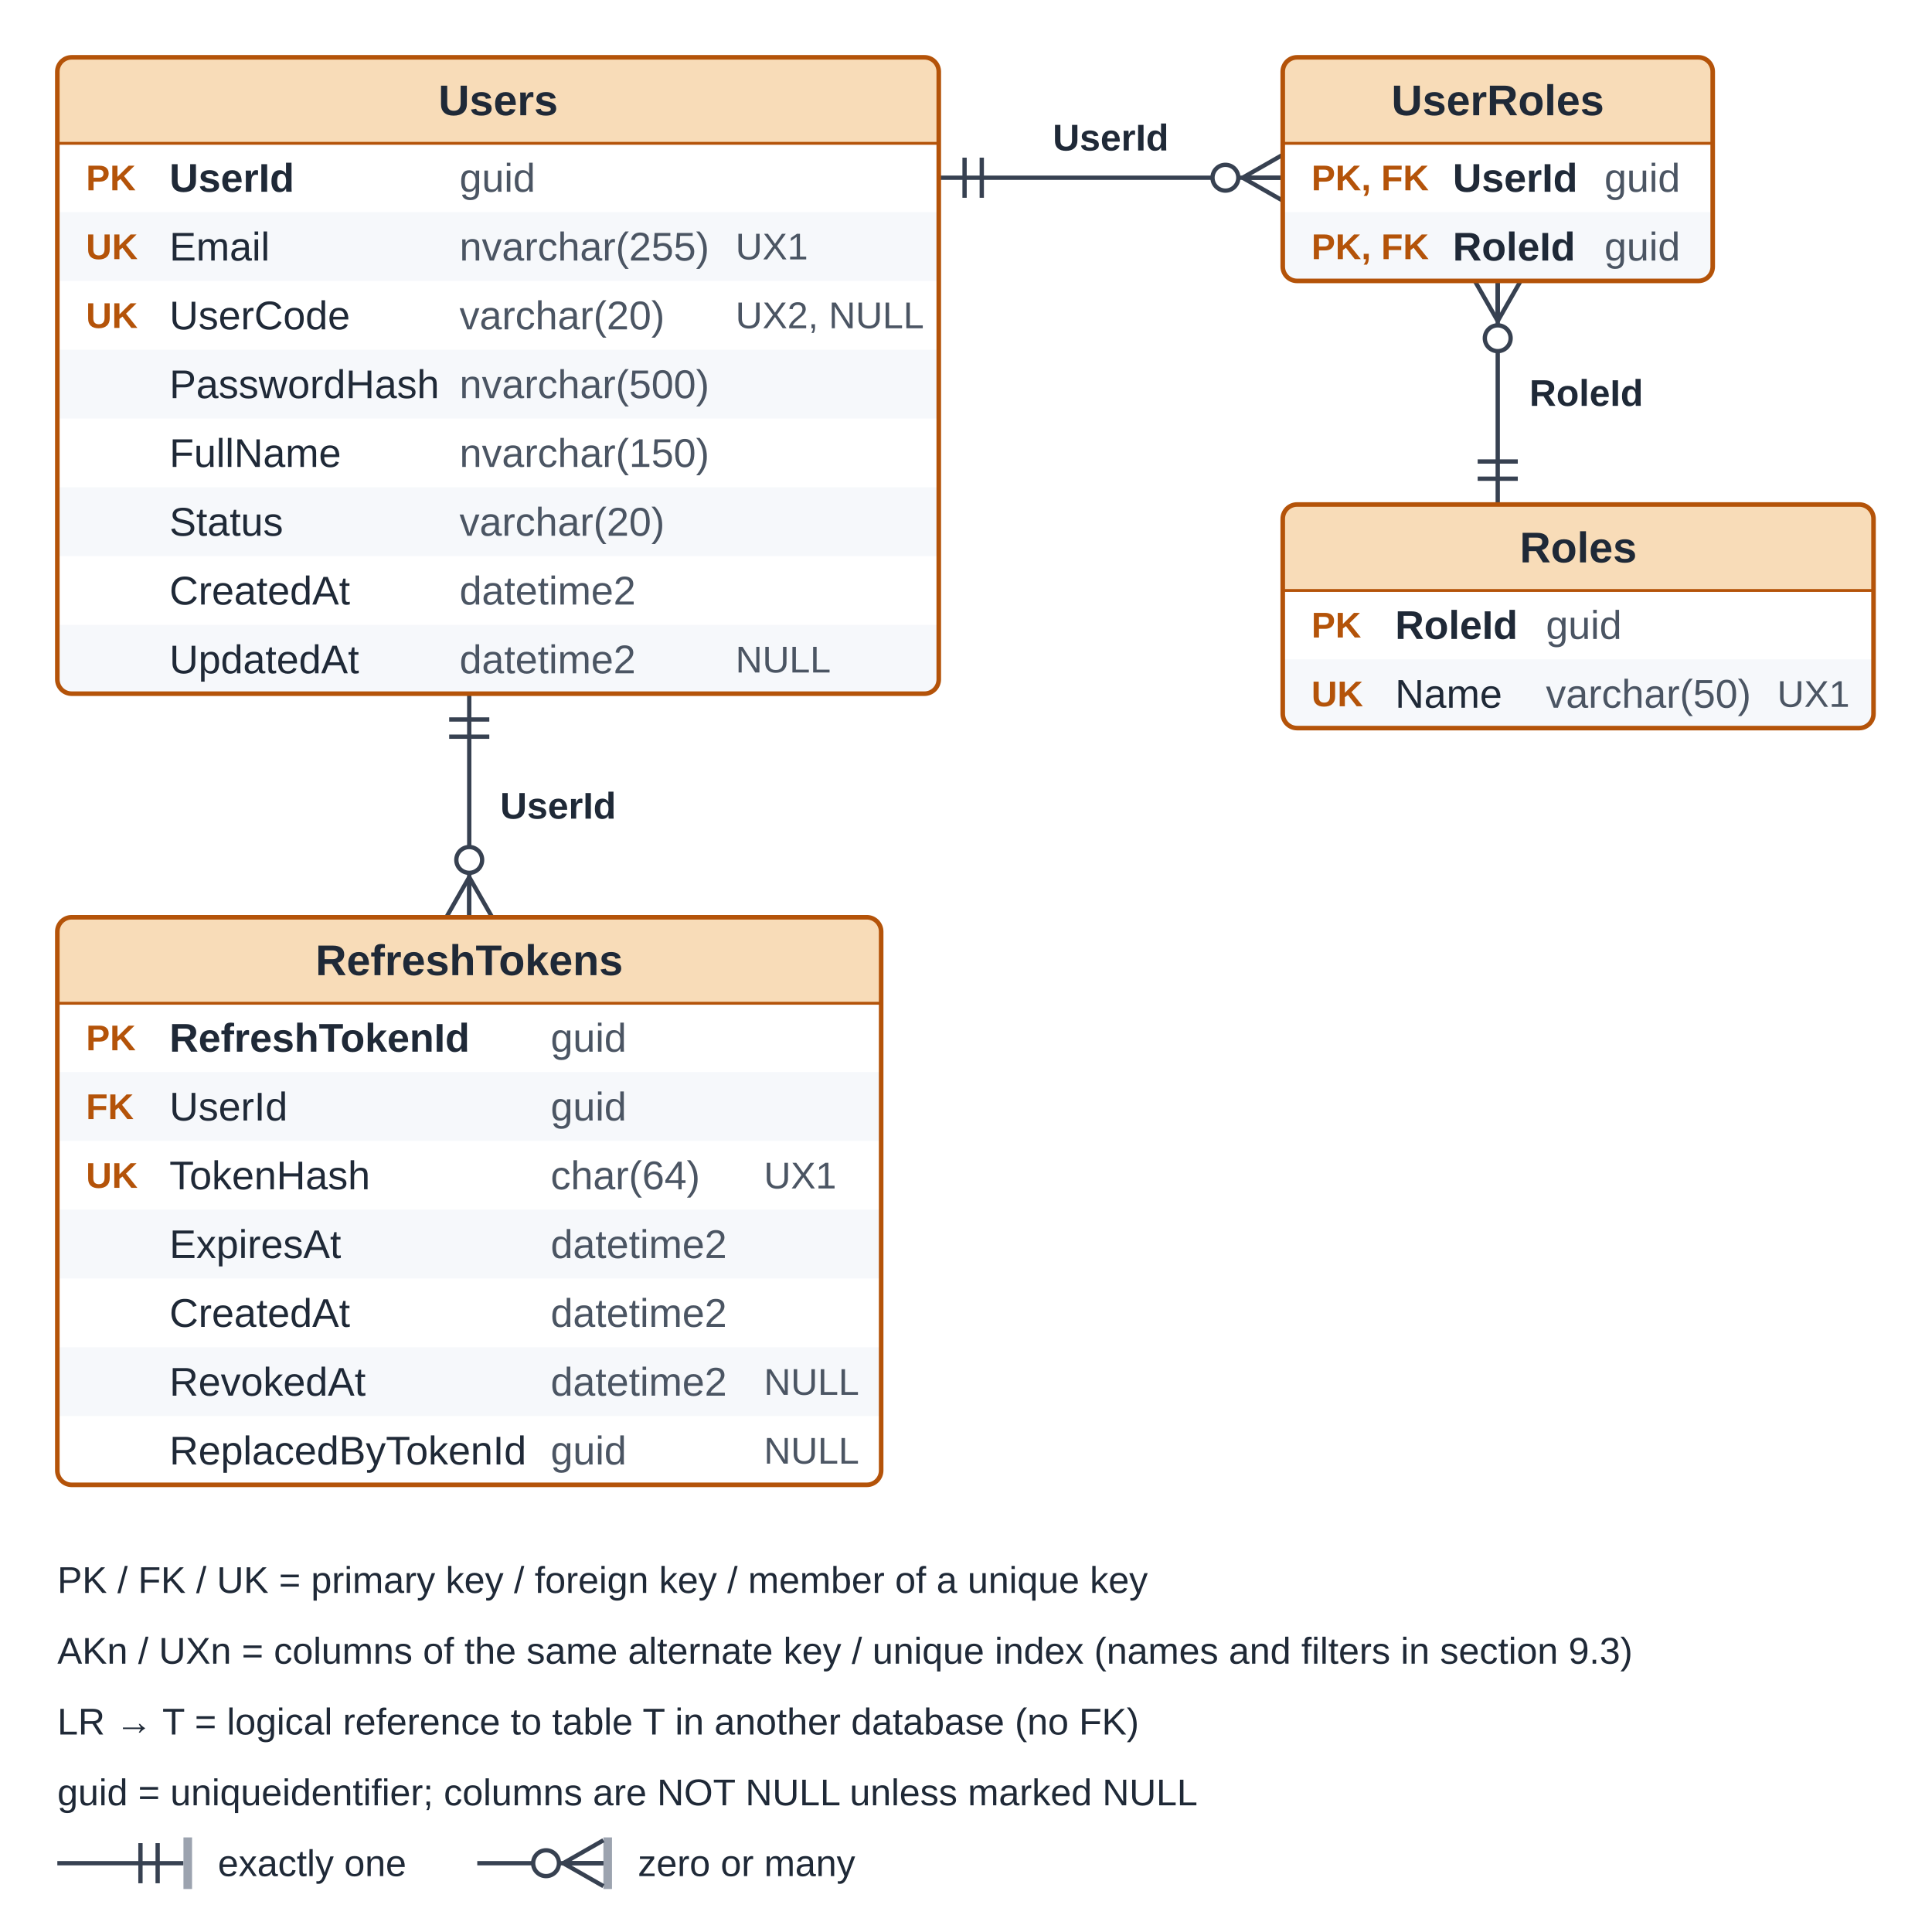
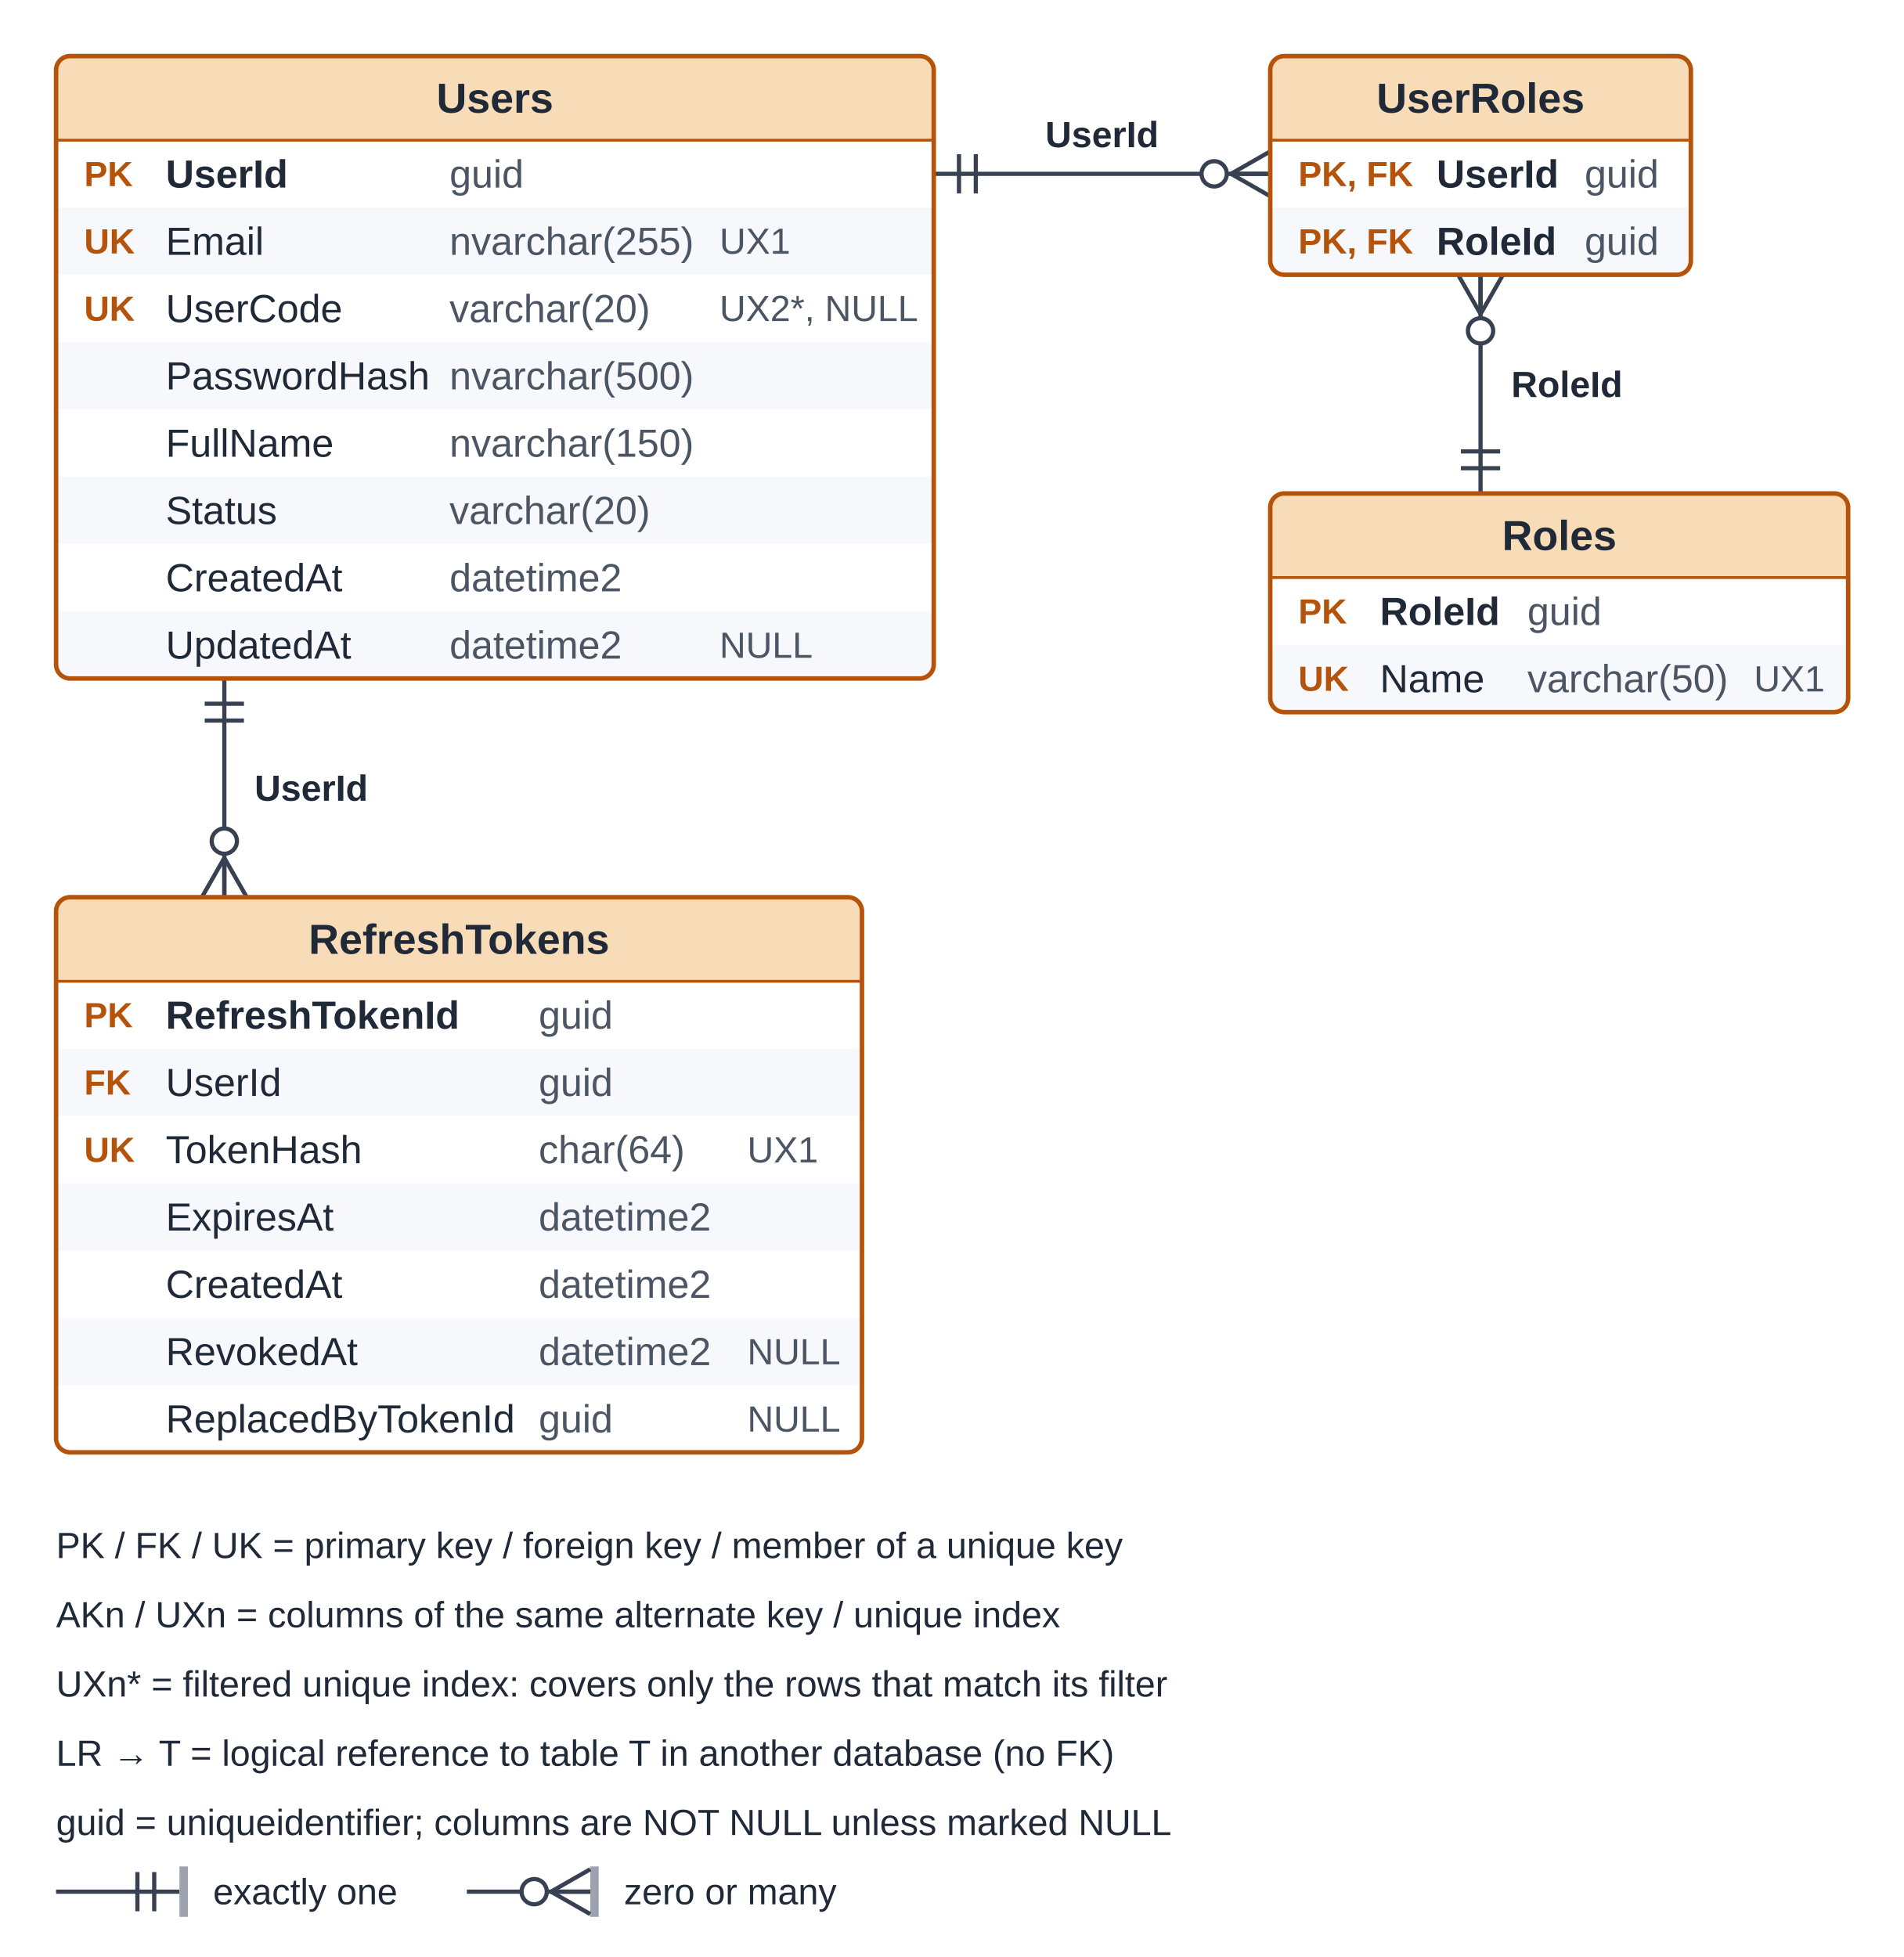
- <svg xmlns="http://www.w3.org/2000/svg" width="674" height="674" viewBox="0 0 674 674">
-   <rect width="674" height="674" fill="#FFFFFF" />
-   <path d="M327.5,62.0 L447.5,62.0" fill="none" stroke="#374151" stroke-width="1.5" />
-   <path d="M336.5,55.0 L336.5,69.0" stroke="#374151" stroke-width="1.5" fill="none" />
-   <path d="M342.5,55.0 L342.5,69.0" stroke="#374151" stroke-width="1.5" fill="none" />
-   <path d="M447.5,70.0 L433.5,62.0" stroke="#374151" stroke-width="1.5" fill="none" />
-   <path d="M447.5,62.0 L433.5,62.0" stroke="#374151" stroke-width="1.5" fill="none" />
-   <path d="M447.5,54.0 L433.5,62.0" stroke="#374151" stroke-width="1.5" fill="none" />
-   <circle cx="427.5" cy="62.0" r="4.5" fill="#FFFFFF" stroke="#374151" stroke-width="1.5" />
-   <path d="M522.5,176.0 L522.5,98.0" fill="none" stroke="#374151" stroke-width="1.5" />
-   <path d="M515.5,167.0 L529.5,167.0" stroke="#374151" stroke-width="1.5" fill="none" />
-   <path d="M515.5,161.0 L529.5,161.0" stroke="#374151" stroke-width="1.5" fill="none" />
-   <path d="M530.5,98.0 L522.5,112.0" stroke="#374151" stroke-width="1.5" fill="none" />
-   <path d="M522.5,98.0 L522.5,112.0" stroke="#374151" stroke-width="1.5" fill="none" />
-   <path d="M514.5,98.0 L522.5,112.0" stroke="#374151" stroke-width="1.5" fill="none" />
-   <circle cx="522.5" cy="118.0" r="4.5" fill="#FFFFFF" stroke="#374151" stroke-width="1.5" />
-   <path d="M163.7,242.0 L163.7,320.0" fill="none" stroke="#374151" stroke-width="1.5" />
-   <path d="M170.7,251.0 L156.7,251.0" stroke="#374151" stroke-width="1.5" fill="none" />
-   <path d="M170.7,257.0 L156.7,257.0" stroke="#374151" stroke-width="1.5" fill="none" />
-   <path d="M155.7,320.0 L163.7,306.0" stroke="#374151" stroke-width="1.5" fill="none" />
-   <path d="M163.7,320.0 L163.7,306.0" stroke="#374151" stroke-width="1.5" fill="none" />
-   <path d="M171.7,320.0 L163.7,306.0" stroke="#374151" stroke-width="1.5" fill="none" />
-   <circle cx="163.7" cy="300.0" r="4.5" fill="#FFFFFF" stroke="#374151" stroke-width="1.5" />
-   <rect x="20.0" y="20.0" width="307.5" height="222.0" rx="5" fill="#FFFFFF" />
-   <path d="M20.0,50.0 V25.0 Q20.0,20.0 25.0,20.0 H322.5 Q327.5,20.0 327.5,25.0 V50.0 Z" fill="#F8DCB8" />
-   <text x="173.8" y="40.2" font-family="'Segoe UI', Arial, Helvetica, sans-serif" font-size="15" font-weight="700" fill="#1F2937" text-anchor="middle">Users</text>
+ <svg xmlns="http://www.w3.org/2000/svg" width="679" height="698" viewBox="0 0 679 698">
+   <rect width="679" height="698" fill="#FFFFFF" />
+   <path d="M333.0,62.0 L453.0,62.0" fill="none" stroke="#374151" stroke-width="1.5" />
+   <path d="M342.0,55.0 L342.0,69.0" stroke="#374151" stroke-width="1.5" fill="none" />
+   <path d="M348.0,55.0 L348.0,69.0" stroke="#374151" stroke-width="1.5" fill="none" />
+   <path d="M453.0,70.0 L439.0,62.0" stroke="#374151" stroke-width="1.5" fill="none" />
+   <path d="M453.0,62.0 L439.0,62.0" stroke="#374151" stroke-width="1.5" fill="none" />
+   <path d="M453.0,54.0 L439.0,62.0" stroke="#374151" stroke-width="1.5" fill="none" />
+   <circle cx="433.0" cy="62.0" r="4.5" fill="#FFFFFF" stroke="#374151" stroke-width="1.5" />
+   <path d="M528.0,176.0 L528.0,98.0" fill="none" stroke="#374151" stroke-width="1.5" />
+   <path d="M521.0,167.0 L535.0,167.0" stroke="#374151" stroke-width="1.5" fill="none" />
+   <path d="M521.0,161.0 L535.0,161.0" stroke="#374151" stroke-width="1.5" fill="none" />
+   <path d="M536.0,98.0 L528.0,112.0" stroke="#374151" stroke-width="1.5" fill="none" />
+   <path d="M528.0,98.0 L528.0,112.0" stroke="#374151" stroke-width="1.5" fill="none" />
+   <path d="M520.0,98.0 L528.0,112.0" stroke="#374151" stroke-width="1.5" fill="none" />
+   <circle cx="528.0" cy="118.0" r="4.5" fill="#FFFFFF" stroke="#374151" stroke-width="1.5" />
+   <path d="M80.0,242.0 L80.0,320.0" fill="none" stroke="#374151" stroke-width="1.5" />
+   <path d="M87.0,251.0 L73.0,251.0" stroke="#374151" stroke-width="1.5" fill="none" />
+   <path d="M87.0,257.0 L73.0,257.0" stroke="#374151" stroke-width="1.5" fill="none" />
+   <path d="M72.0,320.0 L80.0,306.0" stroke="#374151" stroke-width="1.5" fill="none" />
+   <path d="M80.0,320.0 L80.0,306.0" stroke="#374151" stroke-width="1.5" fill="none" />
+   <path d="M88.0,320.0 L80.0,306.0" stroke="#374151" stroke-width="1.5" fill="none" />
+   <circle cx="80.0" cy="300.0" r="4.5" fill="#FFFFFF" stroke="#374151" stroke-width="1.5" />
+   <rect x="20.0" y="20.0" width="313.0" height="222.0" rx="5" fill="#FFFFFF" />
+   <path d="M20.0,50.0 V25.0 Q20.0,20.0 25.0,20.0 H328.0 Q333.0,20.0 333.0,25.0 V50.0 Z" fill="#F8DCB8" />
+   <text x="176.5" y="40.2" font-family="'Segoe UI', Arial, Helvetica, sans-serif" font-size="15" font-weight="700" fill="#1F2937" text-anchor="middle">Users</text>
  <text x="30.0" y="66.4" font-family="'Segoe UI', Arial, Helvetica, sans-serif" font-size="12.5" font-weight="700" fill="#B45309" text-anchor="start">PK</text>
  <text x="59.1" y="66.9" font-family="'Segoe UI', Arial, Helvetica, sans-serif" font-size="14" font-weight="600" fill="#1F2937" text-anchor="start">UserId</text>
  <text x="160.3" y="66.9" font-family="'Segoe UI', Arial, Helvetica, sans-serif" font-size="14" font-weight="400" fill="#4B5563" text-anchor="start">guid</text>
-   <rect x="20.0" y="74.0" width="307.5" height="24" fill="#F6F8FB" />
+   <rect x="20.0" y="74.0" width="313.0" height="24" fill="#F6F8FB" />
  <text x="30.0" y="90.4" font-family="'Segoe UI', Arial, Helvetica, sans-serif" font-size="12.5" font-weight="700" fill="#B45309" text-anchor="start">UK</text>
  <text x="59.1" y="90.9" font-family="'Segoe UI', Arial, Helvetica, sans-serif" font-size="14" font-weight="400" fill="#1F2937" text-anchor="start">Email</text>
  <text x="160.3" y="90.9" font-family="'Segoe UI', Arial, Helvetica, sans-serif" font-size="14" font-weight="400" fill="#4B5563" text-anchor="start">nvarchar(255)</text>
  <text x="256.6" y="90.5" font-family="'Segoe UI', Arial, Helvetica, sans-serif" font-size="13" font-weight="400" fill="#4B5563" text-anchor="start">UX1</text>
  <text x="30.0" y="114.4" font-family="'Segoe UI', Arial, Helvetica, sans-serif" font-size="12.5" font-weight="700" fill="#B45309" text-anchor="start">UK</text>
  <text x="59.1" y="114.9" font-family="'Segoe UI', Arial, Helvetica, sans-serif" font-size="14" font-weight="400" fill="#1F2937" text-anchor="start">UserCode</text>
  <text x="160.3" y="114.9" font-family="'Segoe UI', Arial, Helvetica, sans-serif" font-size="14" font-weight="400" fill="#4B5563" text-anchor="start">varchar(20)</text>
-   <text x="256.6" y="114.5" font-family="'Segoe UI', Arial, Helvetica, sans-serif" font-size="13" font-weight="400" fill="#4B5563" text-anchor="start">UX2, NULL</text>
-   <rect x="20.0" y="122.0" width="307.5" height="24" fill="#F6F8FB" />
+   <text x="256.6" y="114.5" font-family="'Segoe UI', Arial, Helvetica, sans-serif" font-size="13" font-weight="400" fill="#4B5563" text-anchor="start">UX2*, NULL</text>
+   <rect x="20.0" y="122.0" width="313.0" height="24" fill="#F6F8FB" />
  <text x="59.1" y="138.9" font-family="'Segoe UI', Arial, Helvetica, sans-serif" font-size="14" font-weight="400" fill="#1F2937" text-anchor="start">PasswordHash</text>
  <text x="160.3" y="138.9" font-family="'Segoe UI', Arial, Helvetica, sans-serif" font-size="14" font-weight="400" fill="#4B5563" text-anchor="start">nvarchar(500)</text>
  <text x="59.1" y="162.9" font-family="'Segoe UI', Arial, Helvetica, sans-serif" font-size="14" font-weight="400" fill="#1F2937" text-anchor="start">FullName</text>
  <text x="160.3" y="162.9" font-family="'Segoe UI', Arial, Helvetica, sans-serif" font-size="14" font-weight="400" fill="#4B5563" text-anchor="start">nvarchar(150)</text>
-   <rect x="20.0" y="170.0" width="307.5" height="24" fill="#F6F8FB" />
+   <rect x="20.0" y="170.0" width="313.0" height="24" fill="#F6F8FB" />
  <text x="59.1" y="186.9" font-family="'Segoe UI', Arial, Helvetica, sans-serif" font-size="14" font-weight="400" fill="#1F2937" text-anchor="start">Status</text>
  <text x="160.3" y="186.9" font-family="'Segoe UI', Arial, Helvetica, sans-serif" font-size="14" font-weight="400" fill="#4B5563" text-anchor="start">varchar(20)</text>
  <text x="59.1" y="210.9" font-family="'Segoe UI', Arial, Helvetica, sans-serif" font-size="14" font-weight="400" fill="#1F2937" text-anchor="start">CreatedAt</text>
  <text x="160.3" y="210.9" font-family="'Segoe UI', Arial, Helvetica, sans-serif" font-size="14" font-weight="400" fill="#4B5563" text-anchor="start">datetime2</text>
-   <path d="M20.0,218.0 H327.5 V237.0 Q327.5,242.0 322.5,242.0 H25.0 Q20.0,242.0 20.0,237.0 Z" fill="#F6F8FB" />
+   <path d="M20.0,218.0 H333.0 V237.0 Q333.0,242.0 328.0,242.0 H25.0 Q20.0,242.0 20.0,237.0 Z" fill="#F6F8FB" />
  <text x="59.1" y="234.9" font-family="'Segoe UI', Arial, Helvetica, sans-serif" font-size="14" font-weight="400" fill="#1F2937" text-anchor="start">UpdatedAt</text>
  <text x="160.3" y="234.9" font-family="'Segoe UI', Arial, Helvetica, sans-serif" font-size="14" font-weight="400" fill="#4B5563" text-anchor="start">datetime2</text>
  <text x="256.6" y="234.6" font-family="'Segoe UI', Arial, Helvetica, sans-serif" font-size="13" font-weight="400" fill="#4B5563" text-anchor="start">NULL</text>
-   <path d="M20.0,50.0 H327.5" stroke="#B45309" stroke-width="1" />
-   <rect x="20.0" y="20.0" width="307.5" height="222.0" rx="5" fill="none" stroke="#B45309" stroke-width="1.6" />
-   <rect x="447.5" y="20.0" width="150.0" height="78.0" rx="5" fill="#FFFFFF" />
-   <path d="M447.5,50.0 V25.0 Q447.5,20.0 452.5,20.0 H592.5 Q597.5,20.0 597.5,25.0 V50.0 Z" fill="#F8DCB8" />
-   <text x="522.5" y="40.2" font-family="'Segoe UI', Arial, Helvetica, sans-serif" font-size="15" font-weight="700" fill="#1F2937" text-anchor="middle">UserRoles</text>
-   <text x="457.5" y="66.4" font-family="'Segoe UI', Arial, Helvetica, sans-serif" font-size="12.5" font-weight="700" fill="#B45309" text-anchor="start">PK, FK</text>
-   <text x="506.8" y="66.9" font-family="'Segoe UI', Arial, Helvetica, sans-serif" font-size="14" font-weight="600" fill="#1F2937" text-anchor="start">UserId</text>
-   <text x="559.7" y="66.9" font-family="'Segoe UI', Arial, Helvetica, sans-serif" font-size="14" font-weight="400" fill="#4B5563" text-anchor="start">guid</text>
-   <path d="M447.5,74.0 H597.5 V93.0 Q597.5,98.0 592.5,98.0 H452.5 Q447.5,98.0 447.5,93.0 Z" fill="#F6F8FB" />
-   <text x="457.5" y="90.4" font-family="'Segoe UI', Arial, Helvetica, sans-serif" font-size="12.5" font-weight="700" fill="#B45309" text-anchor="start">PK, FK</text>
-   <text x="506.8" y="90.9" font-family="'Segoe UI', Arial, Helvetica, sans-serif" font-size="14" font-weight="600" fill="#1F2937" text-anchor="start">RoleId</text>
-   <text x="559.7" y="90.9" font-family="'Segoe UI', Arial, Helvetica, sans-serif" font-size="14" font-weight="400" fill="#4B5563" text-anchor="start">guid</text>
-   <path d="M447.5,50.0 H597.5" stroke="#B45309" stroke-width="1" />
-   <rect x="447.5" y="20.0" width="150.0" height="78.0" rx="5" fill="none" stroke="#B45309" stroke-width="1.6" />
-   <rect x="447.5" y="176.0" width="206.1" height="78.0" rx="5" fill="#FFFFFF" />
-   <path d="M447.5,206.0 V181.0 Q447.5,176.0 452.5,176.0 H648.7 Q653.7,176.0 653.7,181.0 V206.0 Z" fill="#F8DCB8" />
-   <text x="550.6" y="196.2" font-family="'Segoe UI', Arial, Helvetica, sans-serif" font-size="15" font-weight="700" fill="#1F2937" text-anchor="middle">Roles</text>
-   <text x="457.5" y="222.4" font-family="'Segoe UI', Arial, Helvetica, sans-serif" font-size="12.5" font-weight="700" fill="#B45309" text-anchor="start">PK</text>
-   <text x="486.7" y="222.9" font-family="'Segoe UI', Arial, Helvetica, sans-serif" font-size="14" font-weight="600" fill="#1F2937" text-anchor="start">RoleId</text>
-   <text x="539.3" y="222.9" font-family="'Segoe UI', Arial, Helvetica, sans-serif" font-size="14" font-weight="400" fill="#4B5563" text-anchor="start">guid</text>
-   <path d="M447.5,230.0 H653.7 V249.0 Q653.7,254.0 648.7,254.0 H452.5 Q447.5,254.0 447.5,249.0 Z" fill="#F6F8FB" />
-   <text x="457.5" y="246.4" font-family="'Segoe UI', Arial, Helvetica, sans-serif" font-size="12.5" font-weight="700" fill="#B45309" text-anchor="start">UK</text>
-   <text x="486.7" y="246.9" font-family="'Segoe UI', Arial, Helvetica, sans-serif" font-size="14" font-weight="400" fill="#1F2937" text-anchor="start">Name</text>
-   <text x="539.3" y="246.9" font-family="'Segoe UI', Arial, Helvetica, sans-serif" font-size="14" font-weight="400" fill="#4B5563" text-anchor="start">varchar(50)</text>
-   <text x="620.0" y="246.6" font-family="'Segoe UI', Arial, Helvetica, sans-serif" font-size="13" font-weight="400" fill="#4B5563" text-anchor="start">UX1</text>
-   <path d="M447.5,206.0 H653.7" stroke="#B45309" stroke-width="1" />
-   <rect x="447.5" y="176.0" width="206.1" height="78.0" rx="5" fill="none" stroke="#B45309" stroke-width="1.6" />
+   <path d="M20.0,50.0 H333.0" stroke="#B45309" stroke-width="1" />
+   <rect x="20.0" y="20.0" width="313.0" height="222.0" rx="5" fill="none" stroke="#B45309" stroke-width="1.6" />
+   <rect x="453.0" y="20.0" width="150.0" height="78.0" rx="5" fill="#FFFFFF" />
+   <path d="M453.0,50.0 V25.0 Q453.0,20.0 458.0,20.0 H598.0 Q603.0,20.0 603.0,25.0 V50.0 Z" fill="#F8DCB8" />
+   <text x="528.0" y="40.2" font-family="'Segoe UI', Arial, Helvetica, sans-serif" font-size="15" font-weight="700" fill="#1F2937" text-anchor="middle">UserRoles</text>
+   <text x="463.0" y="66.4" font-family="'Segoe UI', Arial, Helvetica, sans-serif" font-size="12.5" font-weight="700" fill="#B45309" text-anchor="start">PK, FK</text>
+   <text x="512.3" y="66.9" font-family="'Segoe UI', Arial, Helvetica, sans-serif" font-size="14" font-weight="600" fill="#1F2937" text-anchor="start">UserId</text>
+   <text x="565.1" y="66.9" font-family="'Segoe UI', Arial, Helvetica, sans-serif" font-size="14" font-weight="400" fill="#4B5563" text-anchor="start">guid</text>
+   <path d="M453.0,74.0 H603.0 V93.0 Q603.0,98.0 598.0,98.0 H458.0 Q453.0,98.0 453.0,93.0 Z" fill="#F6F8FB" />
+   <text x="463.0" y="90.4" font-family="'Segoe UI', Arial, Helvetica, sans-serif" font-size="12.5" font-weight="700" fill="#B45309" text-anchor="start">PK, FK</text>
+   <text x="512.3" y="90.9" font-family="'Segoe UI', Arial, Helvetica, sans-serif" font-size="14" font-weight="600" fill="#1F2937" text-anchor="start">RoleId</text>
+   <text x="565.1" y="90.9" font-family="'Segoe UI', Arial, Helvetica, sans-serif" font-size="14" font-weight="400" fill="#4B5563" text-anchor="start">guid</text>
+   <path d="M453.0,50.0 H603.0" stroke="#B45309" stroke-width="1" />
+   <rect x="453.0" y="20.0" width="150.0" height="78.0" rx="5" fill="none" stroke="#B45309" stroke-width="1.6" />
+   <rect x="453.0" y="176.0" width="206.1" height="78.0" rx="5" fill="#FFFFFF" />
+   <path d="M453.0,206.0 V181.0 Q453.0,176.0 458.0,176.0 H654.1 Q659.1,176.0 659.1,181.0 V206.0 Z" fill="#F8DCB8" />
+   <text x="556.1" y="196.2" font-family="'Segoe UI', Arial, Helvetica, sans-serif" font-size="15" font-weight="700" fill="#1F2937" text-anchor="middle">Roles</text>
+   <text x="463.0" y="222.4" font-family="'Segoe UI', Arial, Helvetica, sans-serif" font-size="12.5" font-weight="700" fill="#B45309" text-anchor="start">PK</text>
+   <text x="492.1" y="222.9" font-family="'Segoe UI', Arial, Helvetica, sans-serif" font-size="14" font-weight="600" fill="#1F2937" text-anchor="start">RoleId</text>
+   <text x="544.7" y="222.9" font-family="'Segoe UI', Arial, Helvetica, sans-serif" font-size="14" font-weight="400" fill="#4B5563" text-anchor="start">guid</text>
+   <path d="M453.0,230.0 H659.1 V249.0 Q659.1,254.0 654.1,254.0 H458.0 Q453.0,254.0 453.0,249.0 Z" fill="#F6F8FB" />
+   <text x="463.0" y="246.4" font-family="'Segoe UI', Arial, Helvetica, sans-serif" font-size="12.5" font-weight="700" fill="#B45309" text-anchor="start">UK</text>
+   <text x="492.1" y="246.9" font-family="'Segoe UI', Arial, Helvetica, sans-serif" font-size="14" font-weight="400" fill="#1F2937" text-anchor="start">Name</text>
+   <text x="544.7" y="246.9" font-family="'Segoe UI', Arial, Helvetica, sans-serif" font-size="14" font-weight="400" fill="#4B5563" text-anchor="start">varchar(50)</text>
+   <text x="625.5" y="246.6" font-family="'Segoe UI', Arial, Helvetica, sans-serif" font-size="13" font-weight="400" fill="#4B5563" text-anchor="start">UX1</text>
+   <path d="M453.0,206.0 H659.1" stroke="#B45309" stroke-width="1" />
+   <rect x="453.0" y="176.0" width="206.1" height="78.0" rx="5" fill="none" stroke="#B45309" stroke-width="1.6" />
  <rect x="20.0" y="320.0" width="287.4" height="198.0" rx="5" fill="#FFFFFF" />
  <path d="M20.0,350.0 V325.0 Q20.0,320.0 25.0,320.0 H302.4 Q307.4,320.0 307.4,325.0 V350.0 Z" fill="#F8DCB8" />
  <text x="163.7" y="340.2" font-family="'Segoe UI', Arial, Helvetica, sans-serif" font-size="15" font-weight="700" fill="#1F2937" text-anchor="middle">RefreshTokens</text>
  <text x="30.0" y="366.4" font-family="'Segoe UI', Arial, Helvetica, sans-serif" font-size="12.5" font-weight="700" fill="#B45309" text-anchor="start">PK</text>
  <text x="59.1" y="366.9" font-family="'Segoe UI', Arial, Helvetica, sans-serif" font-size="14" font-weight="600" fill="#1F2937" text-anchor="start">RefreshTokenId</text>
  <text x="192.1" y="366.9" font-family="'Segoe UI', Arial, Helvetica, sans-serif" font-size="14" font-weight="400" fill="#4B5563" text-anchor="start">guid</text>
  <rect x="20.0" y="374.0" width="287.4" height="24" fill="#F6F8FB" />
  <text x="30.0" y="390.4" font-family="'Segoe UI', Arial, Helvetica, sans-serif" font-size="12.5" font-weight="700" fill="#B45309" text-anchor="start">FK</text>
  <text x="59.1" y="390.9" font-family="'Segoe UI', Arial, Helvetica, sans-serif" font-size="14" font-weight="400" fill="#1F2937" text-anchor="start">UserId</text>
  <text x="192.1" y="390.9" font-family="'Segoe UI', Arial, Helvetica, sans-serif" font-size="14" font-weight="400" fill="#4B5563" text-anchor="start">guid</text>
  <text x="30.0" y="414.4" font-family="'Segoe UI', Arial, Helvetica, sans-serif" font-size="12.5" font-weight="700" fill="#B45309" text-anchor="start">UK</text>
  <text x="59.1" y="414.9" font-family="'Segoe UI', Arial, Helvetica, sans-serif" font-size="14" font-weight="400" fill="#1F2937" text-anchor="start">TokenHash</text>
  <text x="192.1" y="414.9" font-family="'Segoe UI', Arial, Helvetica, sans-serif" font-size="14" font-weight="400" fill="#4B5563" text-anchor="start">char(64)</text>
  <text x="266.5" y="414.6" font-family="'Segoe UI', Arial, Helvetica, sans-serif" font-size="13" font-weight="400" fill="#4B5563" text-anchor="start">UX1</text>
  <rect x="20.0" y="422.0" width="287.4" height="24" fill="#F6F8FB" />
  <text x="59.1" y="438.9" font-family="'Segoe UI', Arial, Helvetica, sans-serif" font-size="14" font-weight="400" fill="#1F2937" text-anchor="start">ExpiresAt</text>
  <text x="192.1" y="438.9" font-family="'Segoe UI', Arial, Helvetica, sans-serif" font-size="14" font-weight="400" fill="#4B5563" text-anchor="start">datetime2</text>
  <text x="59.1" y="462.9" font-family="'Segoe UI', Arial, Helvetica, sans-serif" font-size="14" font-weight="400" fill="#1F2937" text-anchor="start">CreatedAt</text>
  <text x="192.1" y="462.9" font-family="'Segoe UI', Arial, Helvetica, sans-serif" font-size="14" font-weight="400" fill="#4B5563" text-anchor="start">datetime2</text>
  <rect x="20.0" y="470.0" width="287.4" height="24" fill="#F6F8FB" />
  <text x="59.1" y="486.9" font-family="'Segoe UI', Arial, Helvetica, sans-serif" font-size="14" font-weight="400" fill="#1F2937" text-anchor="start">RevokedAt</text>
  <text x="192.1" y="486.9" font-family="'Segoe UI', Arial, Helvetica, sans-serif" font-size="14" font-weight="400" fill="#4B5563" text-anchor="start">datetime2</text>
  <text x="266.5" y="486.6" font-family="'Segoe UI', Arial, Helvetica, sans-serif" font-size="13" font-weight="400" fill="#4B5563" text-anchor="start">NULL</text>
  <text x="59.1" y="510.9" font-family="'Segoe UI', Arial, Helvetica, sans-serif" font-size="14" font-weight="400" fill="#1F2937" text-anchor="start">ReplacedByTokenId</text>
  <text x="192.1" y="510.9" font-family="'Segoe UI', Arial, Helvetica, sans-serif" font-size="14" font-weight="400" fill="#4B5563" text-anchor="start">guid</text>
  <text x="266.5" y="510.6" font-family="'Segoe UI', Arial, Helvetica, sans-serif" font-size="13" font-weight="400" fill="#4B5563" text-anchor="start">NULL</text>
  <path d="M20.0,350.0 H307.4" stroke="#B45309" stroke-width="1" />
  <rect x="20.0" y="320.0" width="287.4" height="198.0" rx="5" fill="none" stroke="#B45309" stroke-width="1.6" />
  <text x="20.0" y="555.7" font-family="'Segoe UI', Arial, Helvetica, sans-serif" font-size="13" font-weight="400" fill="#1F2937" text-anchor="start">PK / FK / UK = primary key / foreign key / member of a unique key</text>
-   <text x="20.0" y="580.4" font-family="'Segoe UI', Arial, Helvetica, sans-serif" font-size="13" font-weight="400" fill="#1F2937" text-anchor="start">AKn / UXn = columns of the same alternate key / unique index (names and filters in section 9.3)</text>
-   <text x="20.0" y="605.1" font-family="'Segoe UI', Arial, Helvetica, sans-serif" font-size="13" font-weight="400" fill="#1F2937" text-anchor="start">LR → T = logical reference to table T in another database (no FK)</text>
-   <text x="20.0" y="629.8" font-family="'Segoe UI', Arial, Helvetica, sans-serif" font-size="13" font-weight="400" fill="#1F2937" text-anchor="start">guid = uniqueidentifier; columns are NOT NULL unless marked NULL</text>
-   <path d="M20.0,650.0 L64.0,650.0" stroke="#374151" stroke-width="1.5" />
-   <path d="M65.5,641.0 L65.5,659.0" stroke="#9CA3AF" stroke-width="3" />
-   <path d="M55.0,657.0 L55.0,643.0" stroke="#374151" stroke-width="1.5" fill="none" />
-   <path d="M49.0,657.0 L49.0,643.0" stroke="#374151" stroke-width="1.5" fill="none" />
-   <text x="76.0" y="654.5" font-family="'Segoe UI', Arial, Helvetica, sans-serif" font-size="13" font-weight="400" fill="#1F2937" text-anchor="start">exactly one</text>
-   <path d="M166.5,650.0 L210.5,650.0" stroke="#374151" stroke-width="1.5" />
-   <path d="M212.0,641.0 L212.0,659.0" stroke="#9CA3AF" stroke-width="3" />
-   <path d="M210.5,658.0 L196.5,650.0" stroke="#374151" stroke-width="1.5" fill="none" />
-   <path d="M210.5,650.0 L196.5,650.0" stroke="#374151" stroke-width="1.5" fill="none" />
-   <path d="M210.5,642.0 L196.5,650.0" stroke="#374151" stroke-width="1.5" fill="none" />
-   <circle cx="190.5" cy="650.0" r="4.5" fill="#FFFFFF" stroke="#374151" stroke-width="1.5" />
-   <text x="222.5" y="654.5" font-family="'Segoe UI', Arial, Helvetica, sans-serif" font-size="13" font-weight="400" fill="#1F2937" text-anchor="start">zero or many</text>
-   <rect x="364.6" y="38.9" width="46.0" height="18.2" fill="#FFFFFF" />
-   <text x="387.5" y="52.5" font-family="'Segoe UI', Arial, Helvetica, sans-serif" font-size="13" font-weight="600" fill="#1F2937" text-anchor="middle">UserId</text>
-   <rect x="530.5" y="127.9" width="45.7" height="18.2" fill="#FFFFFF" />
-   <text x="553.4" y="141.6" font-family="'Segoe UI', Arial, Helvetica, sans-serif" font-size="13" font-weight="600" fill="#1F2937" text-anchor="middle">RoleId</text>
-   <rect x="171.7" y="271.9" width="46.0" height="18.2" fill="#FFFFFF" />
-   <text x="194.7" y="285.6" font-family="'Segoe UI', Arial, Helvetica, sans-serif" font-size="13" font-weight="600" fill="#1F2937" text-anchor="middle">UserId</text>
+   <text x="20.0" y="580.4" font-family="'Segoe UI', Arial, Helvetica, sans-serif" font-size="13" font-weight="400" fill="#1F2937" text-anchor="start">AKn / UXn = columns of the same alternate key / unique index</text>
+   <text x="20.0" y="605.1" font-family="'Segoe UI', Arial, Helvetica, sans-serif" font-size="13" font-weight="400" fill="#1F2937" text-anchor="start">UXn* = filtered unique index: covers only the rows that match its filter</text>
+   <text x="20.0" y="629.8" font-family="'Segoe UI', Arial, Helvetica, sans-serif" font-size="13" font-weight="400" fill="#1F2937" text-anchor="start">LR → T = logical reference to table T in another database (no FK)</text>
+   <text x="20.0" y="654.5" font-family="'Segoe UI', Arial, Helvetica, sans-serif" font-size="13" font-weight="400" fill="#1F2937" text-anchor="start">guid = uniqueidentifier; columns are NOT NULL unless marked NULL</text>
+   <path d="M20.0,674.7 L64.0,674.7" stroke="#374151" stroke-width="1.5" />
+   <path d="M65.5,665.7 L65.5,683.7" stroke="#9CA3AF" stroke-width="3" />
+   <path d="M55.0,681.7 L55.0,667.7" stroke="#374151" stroke-width="1.5" fill="none" />
+   <path d="M49.0,681.7 L49.0,667.7" stroke="#374151" stroke-width="1.5" fill="none" />
+   <text x="76.0" y="679.2" font-family="'Segoe UI', Arial, Helvetica, sans-serif" font-size="13" font-weight="400" fill="#1F2937" text-anchor="start">exactly one</text>
+   <path d="M166.5,674.7 L210.5,674.7" stroke="#374151" stroke-width="1.5" />
+   <path d="M212.0,665.7 L212.0,683.7" stroke="#9CA3AF" stroke-width="3" />
+   <path d="M210.5,682.7 L196.5,674.7" stroke="#374151" stroke-width="1.5" fill="none" />
+   <path d="M210.5,674.7 L196.5,674.7" stroke="#374151" stroke-width="1.5" fill="none" />
+   <path d="M210.5,666.7 L196.5,674.7" stroke="#374151" stroke-width="1.5" fill="none" />
+   <circle cx="190.5" cy="674.7" r="4.5" fill="#FFFFFF" stroke="#374151" stroke-width="1.5" />
+   <text x="222.5" y="679.2" font-family="'Segoe UI', Arial, Helvetica, sans-serif" font-size="13" font-weight="400" fill="#1F2937" text-anchor="start">zero or many</text>
+   <rect x="370.0" y="38.9" width="46.0" height="18.2" fill="#FFFFFF" />
+   <text x="393.0" y="52.5" font-family="'Segoe UI', Arial, Helvetica, sans-serif" font-size="13" font-weight="600" fill="#1F2937" text-anchor="middle">UserId</text>
+   <rect x="536.0" y="127.9" width="45.7" height="18.2" fill="#FFFFFF" />
+   <text x="558.8" y="141.6" font-family="'Segoe UI', Arial, Helvetica, sans-serif" font-size="13" font-weight="600" fill="#1F2937" text-anchor="middle">RoleId</text>
+   <rect x="88.0" y="271.9" width="46.0" height="18.2" fill="#FFFFFF" />
+   <text x="111.0" y="285.6" font-family="'Segoe UI', Arial, Helvetica, sans-serif" font-size="13" font-weight="600" fill="#1F2937" text-anchor="middle">UserId</text>
</svg>
